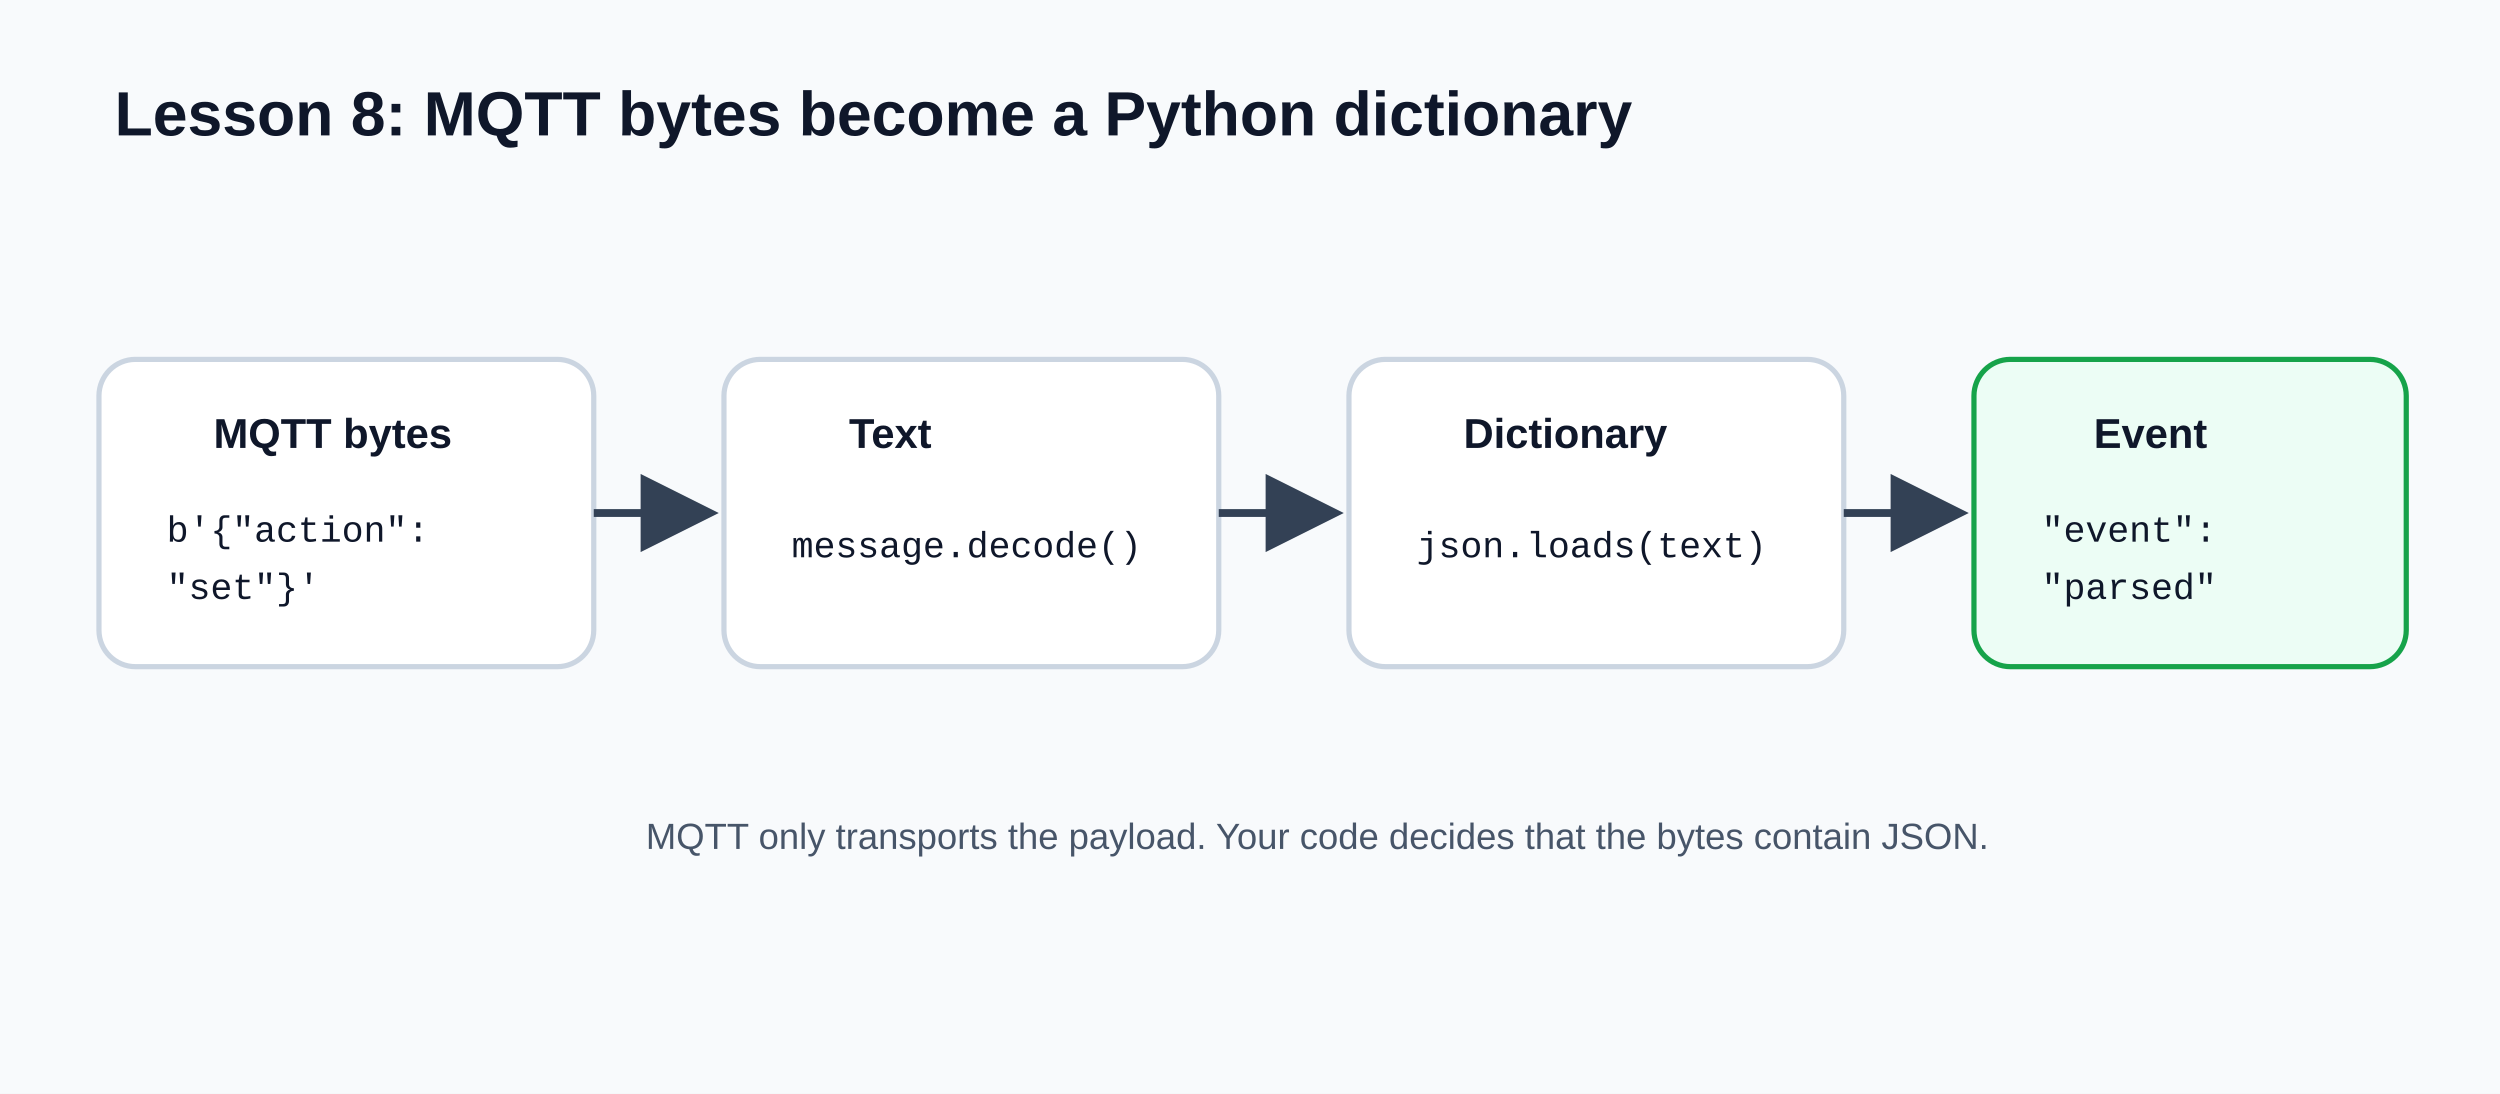
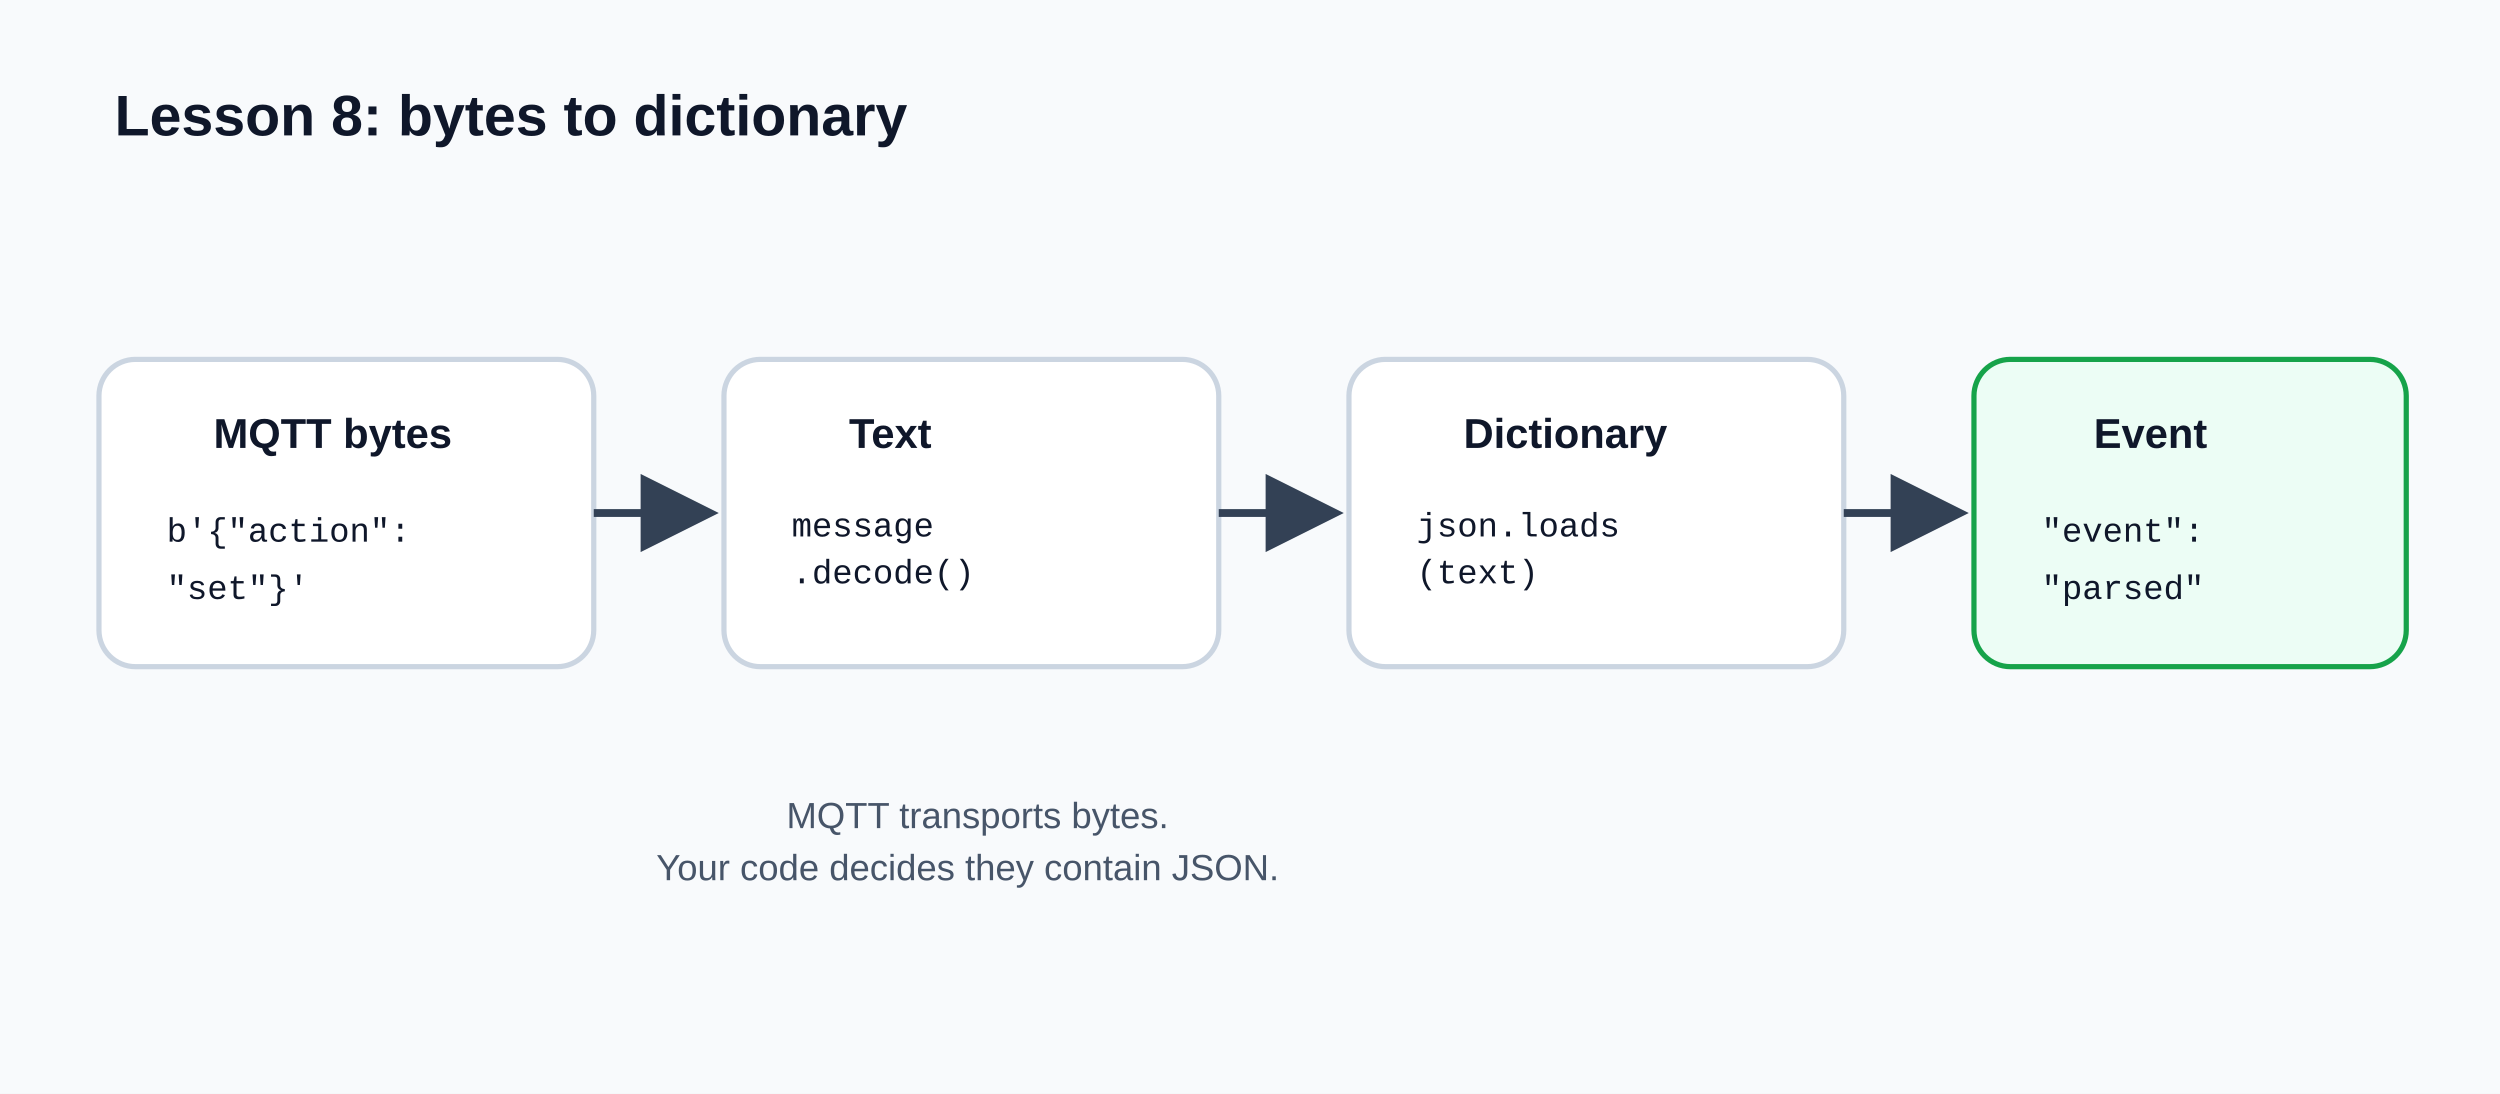
<svg xmlns="http://www.w3.org/2000/svg" viewBox="0 0 960 420" role="img" aria-labelledby="title desc">
  <defs>
    <marker id="arrow" markerWidth="10" markerHeight="10" refX="8" refY="5" orient="auto">
      <path d="M0,0 L10,5 L0,10 Z" fill="#334155" />
    </marker>
    <style>
      .bg { fill: #f8fafc; }
      .box { fill: #ffffff; stroke: #cbd5e1; stroke-width: 2; rx: 14; }
      .event { fill: #ecfdf5; stroke: #16a34a; stroke-width: 2; rx: 14; }
      .line { stroke: #334155; stroke-width: 3; marker-end: url(#arrow); fill: none; }
      text { font-family: Arial, sans-serif; fill: #0f172a; font-size: 18px; }
      .small { font-size: 14px; fill: #475569; }
      .label { font-size: 16px; font-weight: 700; }
-       .head { font-size: 24px; font-weight: 700; }
-       .code { font-family: "Courier New", monospace; font-size: 14px; }
+       .head { font-size: 22px; font-weight: 700; }
+       .code { font-family: "Courier New", monospace; font-size: 13px; }
    </style>
  </defs>
  <rect class="bg" width="960" height="420" />
-   <text class="head" x="44" y="52">Lesson 8: MQTT bytes become a Python dictionary</text>
+   <text class="head" x="44" y="52">Lesson 8: bytes to dictionary</text>
  <rect class="box" x="38" y="138" width="190" height="118" />
  <text class="label" x="82" y="172">MQTT bytes</text>
  <text class="code" x="64" y="208">b'{"action":</text>
  <text class="code" x="64" y="230">"set"}'</text>
  <rect class="box" x="278" y="138" width="190" height="118" />
  <text class="label" x="326" y="172">Text</text>
-   <text class="code" x="304" y="214">message.decode()</text>
+   <text class="code" x="304" y="206">message</text>
+   <text class="code" x="304" y="224">.decode()</text>
  <rect class="box" x="518" y="138" width="190" height="118" />
  <text class="label" x="562" y="172">Dictionary</text>
-   <text class="code" x="544" y="214">json.loads(text)</text>
+   <text class="code" x="544" y="206">json.loads</text>
+   <text class="code" x="544" y="224">(text)</text>
  <rect class="event" x="758" y="138" width="166" height="118" />
  <text class="label" x="804" y="172">Event</text>
  <text class="code" x="784" y="208">"event":</text>
  <text class="code" x="784" y="230">"parsed"</text>
  <path class="line" d="M228 197 H270" />
  <path class="line" d="M468 197 H510" />
  <path class="line" d="M708 197 H750" />
-   <text class="small" x="248" y="326">MQTT only transports the payload. Your code decides that the bytes contain JSON.</text>
+   <text class="small" x="302" y="318">MQTT transports bytes.</text>
+   <text class="small" x="252" y="338">Your code decides they contain JSON.</text>
</svg>
